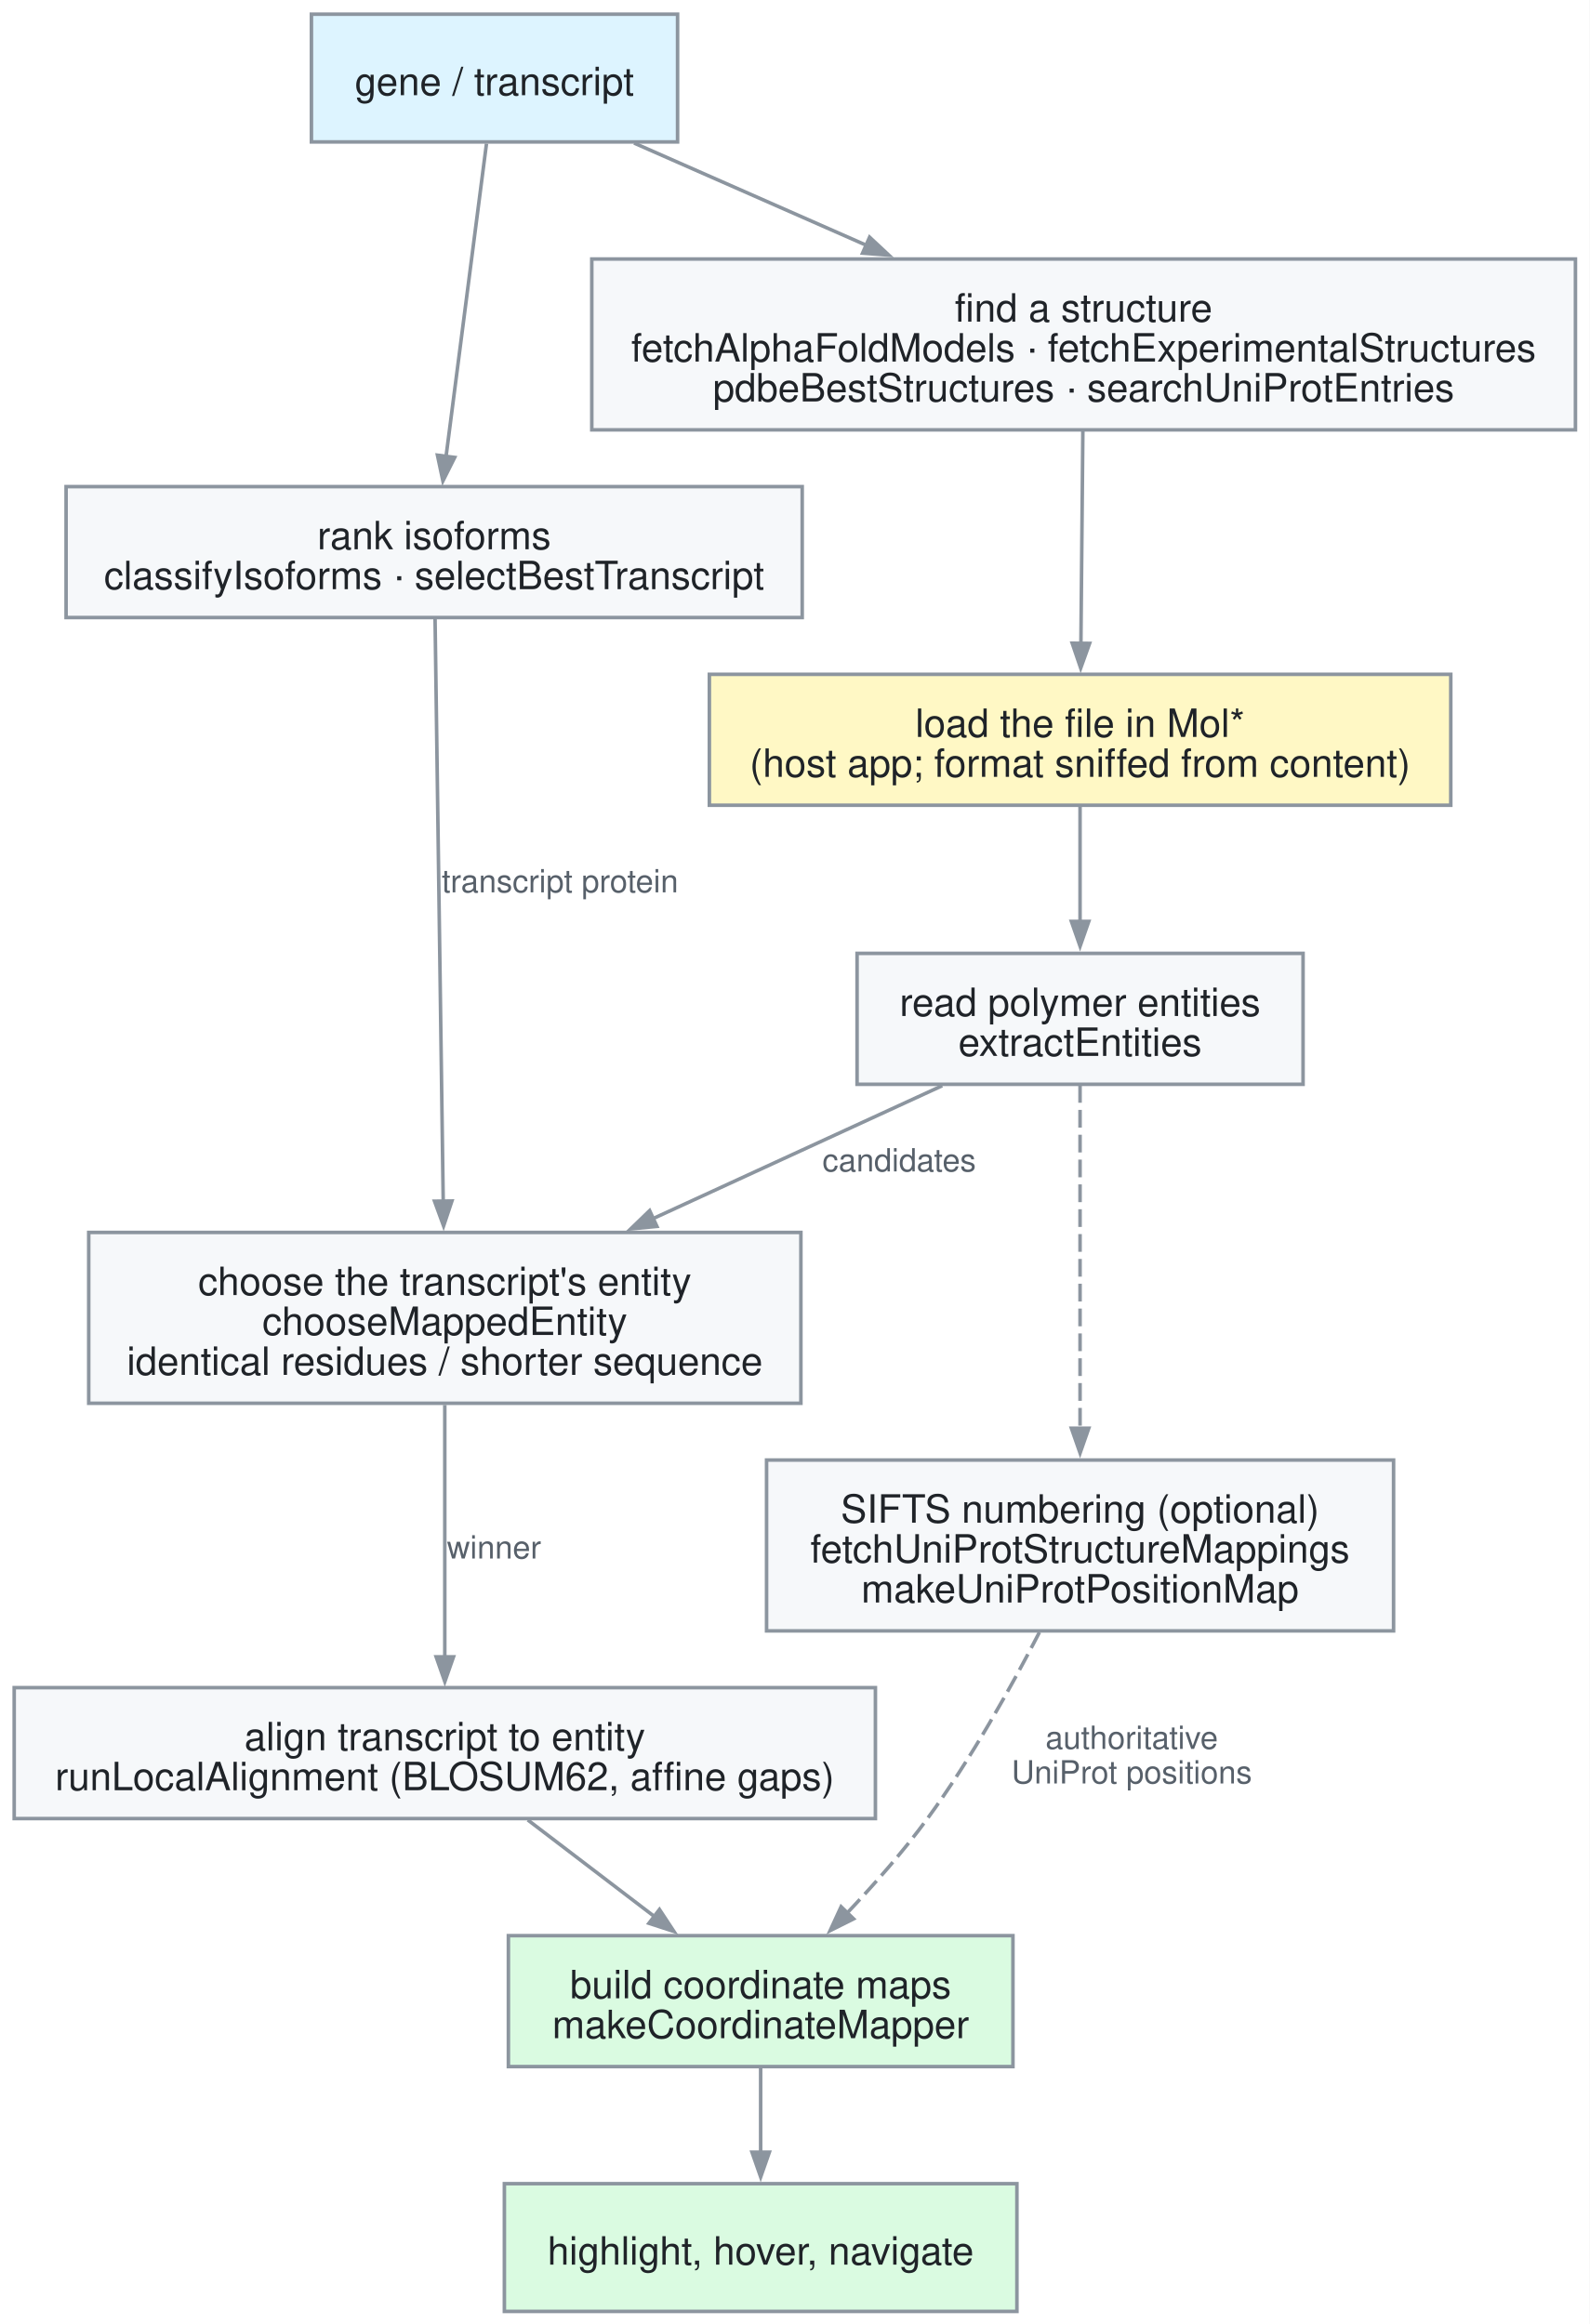
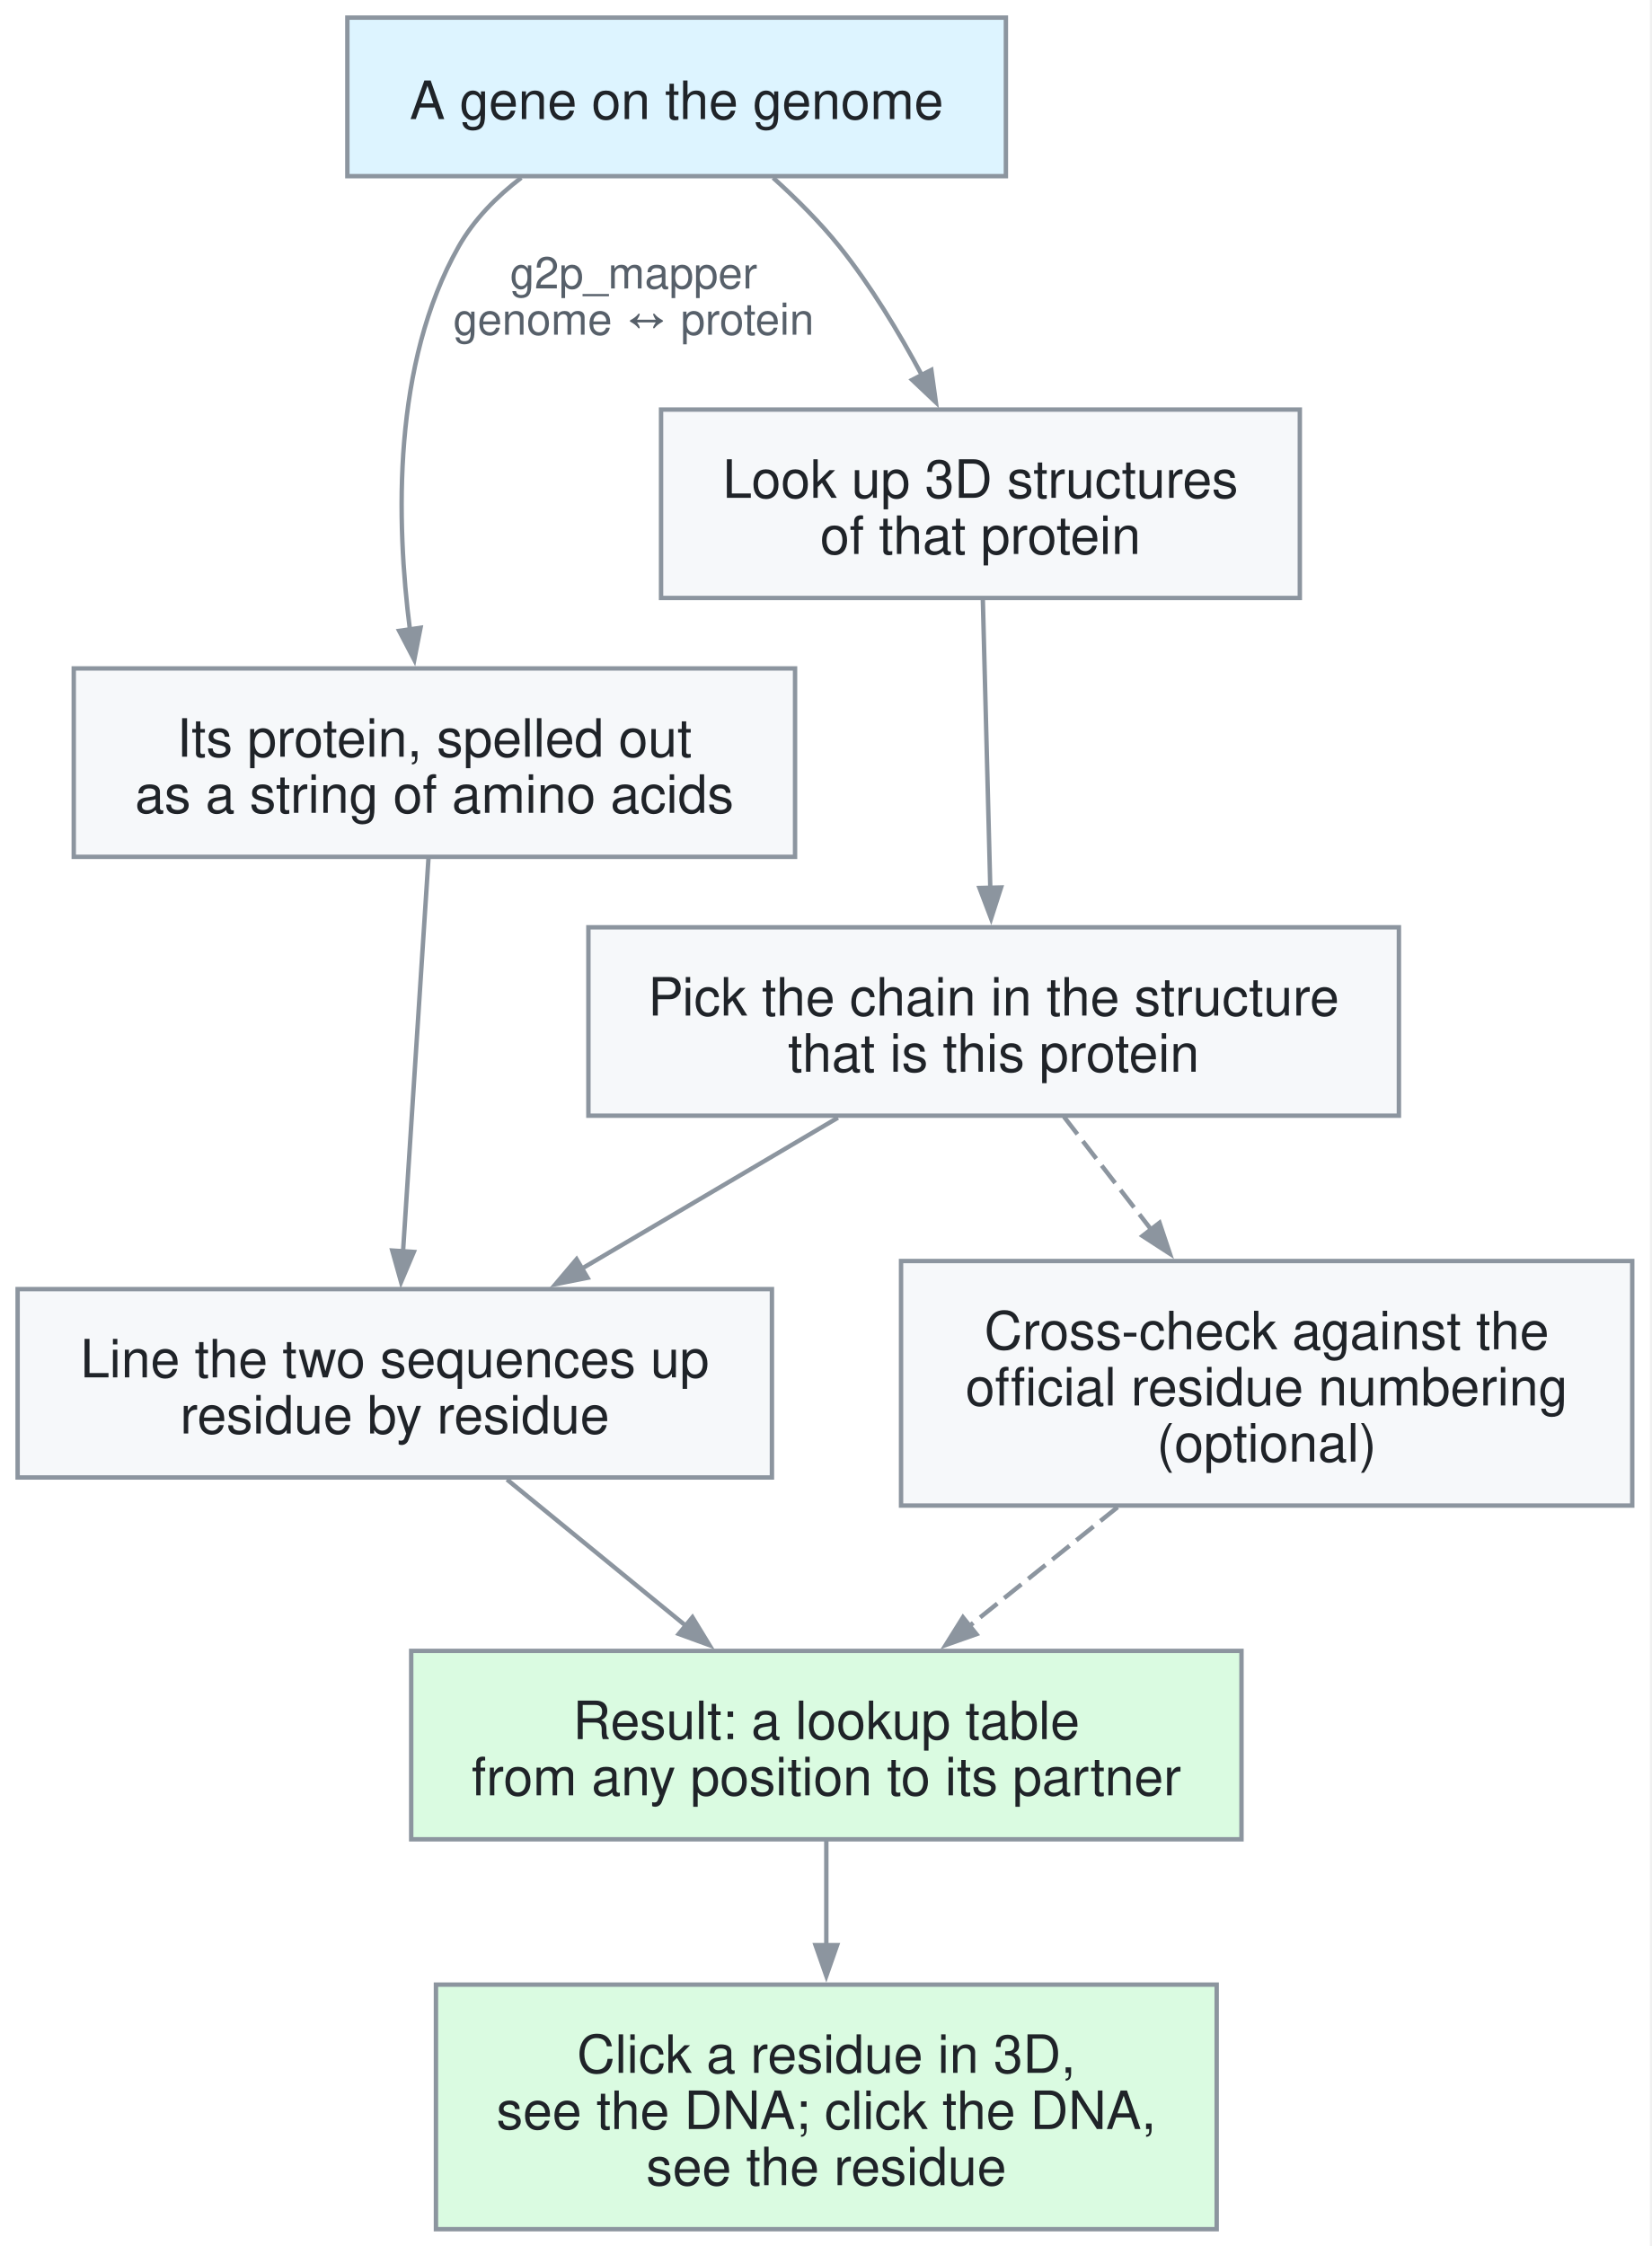
- <svg xmlns="http://www.w3.org/2000/svg" width="448pt" height="655pt" viewBox="0.00 0.00 448.00 655.00">
-   <g id="graph0" class="graph" transform="scale(1 1) rotate(0) translate(4 651.45)">
-     <polygon fill="white" stroke="none" points="-4,4 -4,-651.45 443.92,-651.45 443.92,4 -4,4" />
+ <svg xmlns="http://www.w3.org/2000/svg" width="375pt" height="510pt" viewBox="0.00 0.00 375.00 510.00">
+   <g id="graph0" class="graph" transform="scale(1 1) rotate(0) translate(4 506.18)">
+     <polygon fill="white" stroke="none" points="-4,4 -4,-506.18 370.67,-506.18 370.67,4 -4,4" />
    <g id="node1" class="node">
-       <polygon fill="#ddf4ff" stroke="#8c959f" points="186.92,-647.45 83.75,-647.45 83.75,-611.45 186.92,-611.45 186.92,-647.45" />
-       <text xml:space="preserve" text-anchor="middle" x="135.33" y="-624.62" font-family="Helvetica,Arial,sans-serif" font-size="11.00" fill="#1f2328">gene / transcript</text>
+       <polygon fill="#ddf4ff" stroke="#8c959f" points="224.43,-502.18 74.88,-502.18 74.88,-466.18 224.43,-466.18 224.43,-502.18" />
+       <text xml:space="preserve" text-anchor="middle" x="149.65" y="-479.15" font-family="Helvetica,Arial,sans-serif" font-size="12.00" fill="#1f2328">A gene on the genome</text>
    </g>
    <g id="node2" class="node">
-       <polygon fill="#f6f8fa" stroke="#8c959f" points="222.04,-514.3 14.62,-514.3 14.62,-477.4 222.04,-477.4 222.04,-514.3" />
-       <text xml:space="preserve" text-anchor="middle" x="118.33" y="-496.65" font-family="Helvetica,Arial,sans-serif" font-size="11.00" fill="#1f2328">rank isoforms</text>
-       <text xml:space="preserve" text-anchor="middle" x="118.33" y="-485.4" font-family="Helvetica,Arial,sans-serif" font-size="11.00" fill="#1f2328">classifyIsoforms · selectBestTranscript</text>
+       <polygon fill="#f6f8fa" stroke="#8c959f" points="176.55,-354.4 12.75,-354.4 12.75,-311.62 176.55,-311.62 176.55,-354.4" />
+       <text xml:space="preserve" text-anchor="middle" x="94.65" y="-334.36" font-family="Helvetica,Arial,sans-serif" font-size="12.00" fill="#1f2328">Its protein, spelled out</text>
+       <text xml:space="preserve" text-anchor="middle" x="94.65" y="-321.61" font-family="Helvetica,Arial,sans-serif" font-size="12.00" fill="#1f2328">as a string of amino acids</text>
    </g>
    <g id="edge1" class="edge">
-       <path fill="none" stroke="#8c959f" d="M133.08,-610.97C130.16,-588.36 125.04,-548.77 121.67,-522.68" />
-       <polygon fill="#8c959f" stroke="#8c959f" points="124.12,-522.53 120.8,-515.9 119.26,-523.16 124.12,-522.53" />
+       <path fill="none" stroke="#8c959f" d="M114.37,-465.82C108.72,-461.49 103.61,-456.29 100.15,-450.18 85.11,-423.62 85.92,-387.91 89.1,-363.13" />
+       <polygon fill="#8c959f" stroke="#8c959f" points="91.5,-363.63 90.08,-356.35 86.65,-362.93 91.5,-363.63" />
+       <text xml:space="preserve" text-anchor="middle" x="139.9" y="-440.68" font-family="Helvetica,Arial,sans-serif" font-size="10.00" fill="#57606a">g2p_mapper</text>
+       <text xml:space="preserve" text-anchor="middle" x="139.9" y="-430.18" font-family="Helvetica,Arial,sans-serif" font-size="10.00" fill="#57606a">genome ↔ protein</text>
    </g>
    <g id="node3" class="node">
-       <polygon fill="#f6f8fa" stroke="#8c959f" points="439.92,-578.45 162.75,-578.45 162.75,-530.3 439.92,-530.3 439.92,-578.45" />
-       <text xml:space="preserve" text-anchor="middle" x="301.33" y="-560.8" font-family="Helvetica,Arial,sans-serif" font-size="11.00" fill="#1f2328">find a structure</text>
-       <text xml:space="preserve" text-anchor="middle" x="301.33" y="-549.55" font-family="Helvetica,Arial,sans-serif" font-size="11.00" fill="#1f2328">fetchAlphaFoldModels · fetchExperimentalStructures</text>
-       <text xml:space="preserve" text-anchor="middle" x="301.33" y="-538.3" font-family="Helvetica,Arial,sans-serif" font-size="11.00" fill="#1f2328">pdbeBestStructures · searchUniProtEntries</text>
+       <polygon fill="#f6f8fa" stroke="#8c959f" points="291.18,-413.18 146.12,-413.18 146.12,-370.4 291.18,-370.4 291.18,-413.18" />
+       <text xml:space="preserve" text-anchor="middle" x="218.65" y="-393.14" font-family="Helvetica,Arial,sans-serif" font-size="12.00" fill="#1f2328">Look up 3D structures</text>
+       <text xml:space="preserve" text-anchor="middle" x="218.65" y="-380.39" font-family="Helvetica,Arial,sans-serif" font-size="12.00" fill="#1f2328">of that protein</text>
    </g>
    <g id="edge2" class="edge">
-       <path fill="none" stroke="#8c959f" d="M174.67,-611.13C194.23,-602.52 218.3,-591.93 240.19,-582.29" />
-       <polygon fill="#8c959f" stroke="#8c959f" points="241.03,-584.6 246.45,-579.54 239.05,-580.11 241.03,-584.6" />
+       <path fill="none" stroke="#8c959f" d="M171.58,-465.8C176.85,-461.05 182.24,-455.69 186.65,-450.18 193.74,-441.33 200.15,-430.7 205.34,-421" />
+       <polygon fill="#8c959f" stroke="#8c959f" points="207.5,-422.17 208.53,-414.82 203.14,-419.92 207.5,-422.17" />
+     </g>
+     <g id="node5" class="node">
+       <polygon fill="#f6f8fa" stroke="#8c959f" points="171.3,-213.46 0,-213.46 0,-170.69 171.3,-170.69 171.3,-213.46" />
+       <text xml:space="preserve" text-anchor="middle" x="85.65" y="-193.42" font-family="Helvetica,Arial,sans-serif" font-size="12.00" fill="#1f2328">Line the two sequences up</text>
+       <text xml:space="preserve" text-anchor="middle" x="85.65" y="-180.67" font-family="Helvetica,Arial,sans-serif" font-size="12.00" fill="#1f2328">residue by residue</text>
+     </g>
+     <g id="edge3" class="edge">
+       <path fill="none" stroke="#8c959f" d="M93.3,-311.21C91.76,-287.44 89.23,-248.39 87.51,-221.74" />
+       <polygon fill="#8c959f" stroke="#8c959f" points="89.97,-221.9 87.08,-215.07 85.08,-222.22 89.97,-221.9" />
+     </g>
+     <g id="node4" class="node">
+       <polygon fill="#f6f8fa" stroke="#8c959f" points="313.68,-295.62 129.62,-295.62 129.62,-252.84 313.68,-252.84 313.68,-295.62" />
+       <text xml:space="preserve" text-anchor="middle" x="221.65" y="-275.58" font-family="Helvetica,Arial,sans-serif" font-size="12.00" fill="#1f2328">Pick the chain in the structure</text>
+       <text xml:space="preserve" text-anchor="middle" x="221.65" y="-262.83" font-family="Helvetica,Arial,sans-serif" font-size="12.00" fill="#1f2328">that is this protein</text>
+     </g>
+     <g id="edge4" class="edge">
+       <path fill="none" stroke="#8c959f" d="M219.19,-370.13C219.66,-351.84 220.36,-324.94 220.89,-304.45" />
+       <polygon fill="#8c959f" stroke="#8c959f" points="223.34,-304.67 221.07,-297.61 218.44,-304.55 223.34,-304.67" />
+     </g>
+     <g id="edge5" class="edge">
+       <path fill="none" stroke="#8c959f" d="M186.27,-252.38C168.49,-241.9 146.8,-229.11 128.11,-218.1" />
+       <polygon fill="#8c959f" stroke="#8c959f" points="129.43,-216.03 122.15,-214.59 126.94,-220.25 129.43,-216.03" />
    </g>
    <g id="node6" class="node">
-       <polygon fill="#f6f8fa" stroke="#8c959f" points="221.67,-304.1 21,-304.1 21,-255.95 221.67,-255.95 221.67,-304.1" />
-       <text xml:space="preserve" text-anchor="middle" x="121.33" y="-286.45" font-family="Helvetica,Arial,sans-serif" font-size="11.00" fill="#1f2328">choose the transcript's entity</text>
-       <text xml:space="preserve" text-anchor="middle" x="121.33" y="-275.2" font-family="Helvetica,Arial,sans-serif" font-size="11.00" fill="#1f2328">chooseMappedEntity</text>
-       <text xml:space="preserve" text-anchor="middle" x="121.33" y="-263.95" font-family="Helvetica,Arial,sans-serif" font-size="11.00" fill="#1f2328">identical residues / shorter sequence</text>
+       <polygon fill="#f6f8fa" stroke="#8c959f" points="366.67,-219.84 200.62,-219.84 200.62,-164.31 366.67,-164.31 366.67,-219.84" />
+       <text xml:space="preserve" text-anchor="middle" x="283.65" y="-199.8" font-family="Helvetica,Arial,sans-serif" font-size="12.00" fill="#1f2328">Cross-check against the</text>
+       <text xml:space="preserve" text-anchor="middle" x="283.65" y="-187.05" font-family="Helvetica,Arial,sans-serif" font-size="12.00" fill="#1f2328">official residue numbering</text>
+       <text xml:space="preserve" text-anchor="middle" x="283.65" y="-174.3" font-family="Helvetica,Arial,sans-serif" font-size="12.00" fill="#1f2328">(optional)</text>
    </g>
-     <g id="edge5" class="edge">
-       <path fill="none" stroke="#8c959f" d="M118.59,-476.99C119.09,-440.78 120.25,-358.31 120.89,-312.74" />
-       <polygon fill="#8c959f" stroke="#8c959f" points="123.34,-312.96 120.99,-305.93 118.44,-312.9 123.34,-312.96" />
-       <text xml:space="preserve" text-anchor="middle" x="153.8" y="-399.95" font-family="Helvetica,Arial,sans-serif" font-size="9.00" fill="#57606a">transcript protein</text>
+     <g id="edge7" class="edge">
+       <path fill="none" stroke="#8c959f" stroke-dasharray="5,2" d="M237.62,-252.59C243.68,-244.75 250.75,-235.61 257.51,-226.87" />
+       <polygon fill="#8c959f" stroke="#8c959f" points="259.32,-228.53 261.67,-221.5 255.45,-225.53 259.32,-228.53" />
    </g>
-     <g id="node4" class="node">
-       <polygon fill="#fff8c5" stroke="#8c959f" points="404.79,-461.4 195.88,-461.4 195.88,-424.5 404.79,-424.5 404.79,-461.4" />
-       <text xml:space="preserve" text-anchor="middle" x="300.33" y="-443.75" font-family="Helvetica,Arial,sans-serif" font-size="11.00" fill="#1f2328">load the file in Mol*</text>
-       <text xml:space="preserve" text-anchor="middle" x="300.33" y="-432.5" font-family="Helvetica,Arial,sans-serif" font-size="11.00" fill="#1f2328">(host app; format sniffed from content)</text>
-     </g>
-     <g id="edge3" class="edge">
-       <path fill="none" stroke="#8c959f" d="M301.12,-529.9C300.96,-512.31 300.74,-488.23 300.57,-470.04" />
-       <polygon fill="#8c959f" stroke="#8c959f" points="303.02,-470.12 300.51,-463.15 298.12,-470.17 303.02,-470.12" />
-     </g>
-     <g id="node5" class="node">
-       <polygon fill="#f6f8fa" stroke="#8c959f" points="363.17,-382.75 237.5,-382.75 237.5,-345.85 363.17,-345.85 363.17,-382.75" />
-       <text xml:space="preserve" text-anchor="middle" x="300.33" y="-365.1" font-family="Helvetica,Arial,sans-serif" font-size="11.00" fill="#1f2328">read polymer entities</text>
-       <text xml:space="preserve" text-anchor="middle" x="300.33" y="-353.85" font-family="Helvetica,Arial,sans-serif" font-size="11.00" fill="#1f2328">extractEntities</text>
-     </g>
-     <g id="edge4" class="edge">
-       <path fill="none" stroke="#8c959f" d="M300.33,-424.17C300.33,-414.47 300.33,-402.28 300.33,-391.5" />
-       <polygon fill="#8c959f" stroke="#8c959f" points="302.79,-391.76 300.34,-384.76 297.89,-391.76 302.79,-391.76" />
+     <g id="node7" class="node">
+       <polygon fill="#dafbe1" stroke="#8c959f" points="277.93,-131.31 89.38,-131.31 89.38,-88.53 277.93,-88.53 277.93,-131.31" />
+       <text xml:space="preserve" text-anchor="middle" x="183.65" y="-111.27" font-family="Helvetica,Arial,sans-serif" font-size="12.00" fill="#1f2328">Result: a lookup table</text>
+       <text xml:space="preserve" text-anchor="middle" x="183.65" y="-98.52" font-family="Helvetica,Arial,sans-serif" font-size="12.00" fill="#1f2328">from any position to its partner</text>
    </g>
    <g id="edge6" class="edge">
-       <path fill="none" stroke="#8c959f" d="M261.49,-345.45C237.62,-334.47 206.58,-320.21 179.78,-307.89" />
-       <polygon fill="#8c959f" stroke="#8c959f" points="181.1,-305.8 173.72,-305.1 179.05,-310.25 181.1,-305.8" />
-       <text xml:space="preserve" text-anchor="middle" x="249.37" y="-321.3" font-family="Helvetica,Arial,sans-serif" font-size="9.00" fill="#57606a">candidates</text>
+       <path fill="none" stroke="#8c959f" d="M111.14,-170.22C123.62,-160.02 138.76,-147.64 151.97,-136.83" />
+       <polygon fill="#8c959f" stroke="#8c959f" points="153.25,-138.95 157.11,-132.62 150.14,-135.16 153.25,-138.95" />
+     </g>
+     <g id="edge8" class="edge">
+       <path fill="none" stroke="#8c959f" stroke-dasharray="5,2" d="M249.79,-163.94C238.91,-155.21 226.88,-145.57 216.1,-136.93" />
+       <polygon fill="#8c959f" stroke="#8c959f" points="217.74,-135.11 210.75,-132.64 214.68,-138.93 217.74,-135.11" />
    </g>
    <g id="node8" class="node">
-       <polygon fill="#f6f8fa" stroke="#8c959f" points="388.67,-239.95 212,-239.95 212,-191.8 388.67,-191.8 388.67,-239.95" />
-       <text xml:space="preserve" text-anchor="middle" x="300.33" y="-222.3" font-family="Helvetica,Arial,sans-serif" font-size="11.00" fill="#1f2328">SIFTS numbering (optional)</text>
-       <text xml:space="preserve" text-anchor="middle" x="300.33" y="-211.05" font-family="Helvetica,Arial,sans-serif" font-size="11.00" fill="#1f2328">fetchUniProtStructureMappings</text>
-       <text xml:space="preserve" text-anchor="middle" x="300.33" y="-199.8" font-family="Helvetica,Arial,sans-serif" font-size="11.00" fill="#1f2328">makeUniProtPositionMap</text>
+       <polygon fill="#dafbe1" stroke="#8c959f" points="272.3,-55.53 95,-55.53 95,0 272.3,0 272.3,-55.53" />
+       <text xml:space="preserve" text-anchor="middle" x="183.65" y="-35.49" font-family="Helvetica,Arial,sans-serif" font-size="12.00" fill="#1f2328">Click a residue in 3D,</text>
+       <text xml:space="preserve" text-anchor="middle" x="183.65" y="-22.74" font-family="Helvetica,Arial,sans-serif" font-size="12.00" fill="#1f2328">see the DNA; click the DNA,</text>
+       <text xml:space="preserve" text-anchor="middle" x="183.65" y="-9.99" font-family="Helvetica,Arial,sans-serif" font-size="12.00" fill="#1f2328">see the residue</text>
    </g>
    <g id="edge9" class="edge">
-       <path fill="none" stroke="#8c959f" stroke-dasharray="5,2" d="M300.33,-345.64C300.33,-321.68 300.33,-278.48 300.33,-248.78" />
-       <polygon fill="#8c959f" stroke="#8c959f" points="302.79,-248.92 300.34,-241.92 297.89,-248.92 302.79,-248.92" />
-     </g>
-     <g id="node7" class="node">
-       <polygon fill="#f6f8fa" stroke="#8c959f" points="242.67,-175.8 0,-175.8 0,-138.9 242.67,-138.9 242.67,-175.8" />
-       <text xml:space="preserve" text-anchor="middle" x="121.33" y="-158.15" font-family="Helvetica,Arial,sans-serif" font-size="11.00" fill="#1f2328">align transcript to entity</text>
-       <text xml:space="preserve" text-anchor="middle" x="121.33" y="-146.9" font-family="Helvetica,Arial,sans-serif" font-size="11.00" fill="#1f2328">runLocalAlignment (BLOSUM62, affine gaps)</text>
-     </g>
-     <g id="edge7" class="edge">
-       <path fill="none" stroke="#8c959f" d="M121.33,-255.47C121.33,-235.07 121.33,-205.58 121.33,-184.46" />
-       <polygon fill="#8c959f" stroke="#8c959f" points="123.79,-184.49 121.34,-177.49 118.89,-184.49 123.79,-184.49" />
-       <text xml:space="preserve" text-anchor="middle" x="135.21" y="-212.2" font-family="Helvetica,Arial,sans-serif" font-size="9.00" fill="#57606a">winner</text>
-     </g>
-     <g id="node9" class="node">
-       <polygon fill="#dafbe1" stroke="#8c959f" points="281.42,-105.9 139.25,-105.9 139.25,-69 281.42,-69 281.42,-105.9" />
-       <text xml:space="preserve" text-anchor="middle" x="210.33" y="-88.25" font-family="Helvetica,Arial,sans-serif" font-size="11.00" fill="#1f2328">build coordinate maps</text>
-       <text xml:space="preserve" text-anchor="middle" x="210.33" y="-77" font-family="Helvetica,Arial,sans-serif" font-size="11.00" fill="#1f2328">makeCoordinateMapper</text>
-     </g>
-     <g id="edge8" class="edge">
-       <path fill="none" stroke="#8c959f" d="M144.72,-138.51C155.65,-130.17 168.8,-120.13 180.45,-111.25" />
-       <polygon fill="#8c959f" stroke="#8c959f" points="181.82,-113.28 185.9,-107.09 178.85,-109.39 181.82,-113.28" />
-     </g>
-     <g id="edge10" class="edge">
-       <path fill="none" stroke="#8c959f" stroke-dasharray="5,2" d="M288.88,-191.4C280.89,-175.93 269.52,-155.52 257.33,-138.9 250.57,-129.67 242.3,-120.29 234.59,-112.17" />
-       <polygon fill="#8c959f" stroke="#8c959f" points="236.52,-110.64 229.9,-107.32 233,-114.05 236.52,-110.64" />
-       <text xml:space="preserve" text-anchor="middle" x="314.9" y="-158.55" font-family="Helvetica,Arial,sans-serif" font-size="9.00" fill="#57606a">authoritative</text>
-       <text xml:space="preserve" text-anchor="middle" x="314.9" y="-148.8" font-family="Helvetica,Arial,sans-serif" font-size="9.00" fill="#57606a">UniProt positions</text>
-     </g>
-     <g id="node10" class="node">
-       <polygon fill="#dafbe1" stroke="#8c959f" points="282.54,-36 138.12,-36 138.12,0 282.54,0 282.54,-36" />
-       <text xml:space="preserve" text-anchor="middle" x="210.33" y="-13.18" font-family="Helvetica,Arial,sans-serif" font-size="11.00" fill="#1f2328">highlight, hover, navigate</text>
-     </g>
-     <g id="edge11" class="edge">
-       <path fill="none" stroke="#8c959f" d="M210.33,-68.73C210.33,-61.39 210.33,-52.74 210.33,-44.72" />
-       <polygon fill="#8c959f" stroke="#8c959f" points="212.79,-44.88 210.34,-37.88 207.89,-44.88 212.79,-44.88" />
+       <path fill="none" stroke="#8c959f" d="M183.65,-88.28C183.65,-80.98 183.65,-72.55 183.65,-64.37" />
+       <polygon fill="#8c959f" stroke="#8c959f" points="186.1,-64.5 183.65,-57.5 181.2,-64.5 186.1,-64.5" />
    </g>
  </g>
</svg>
